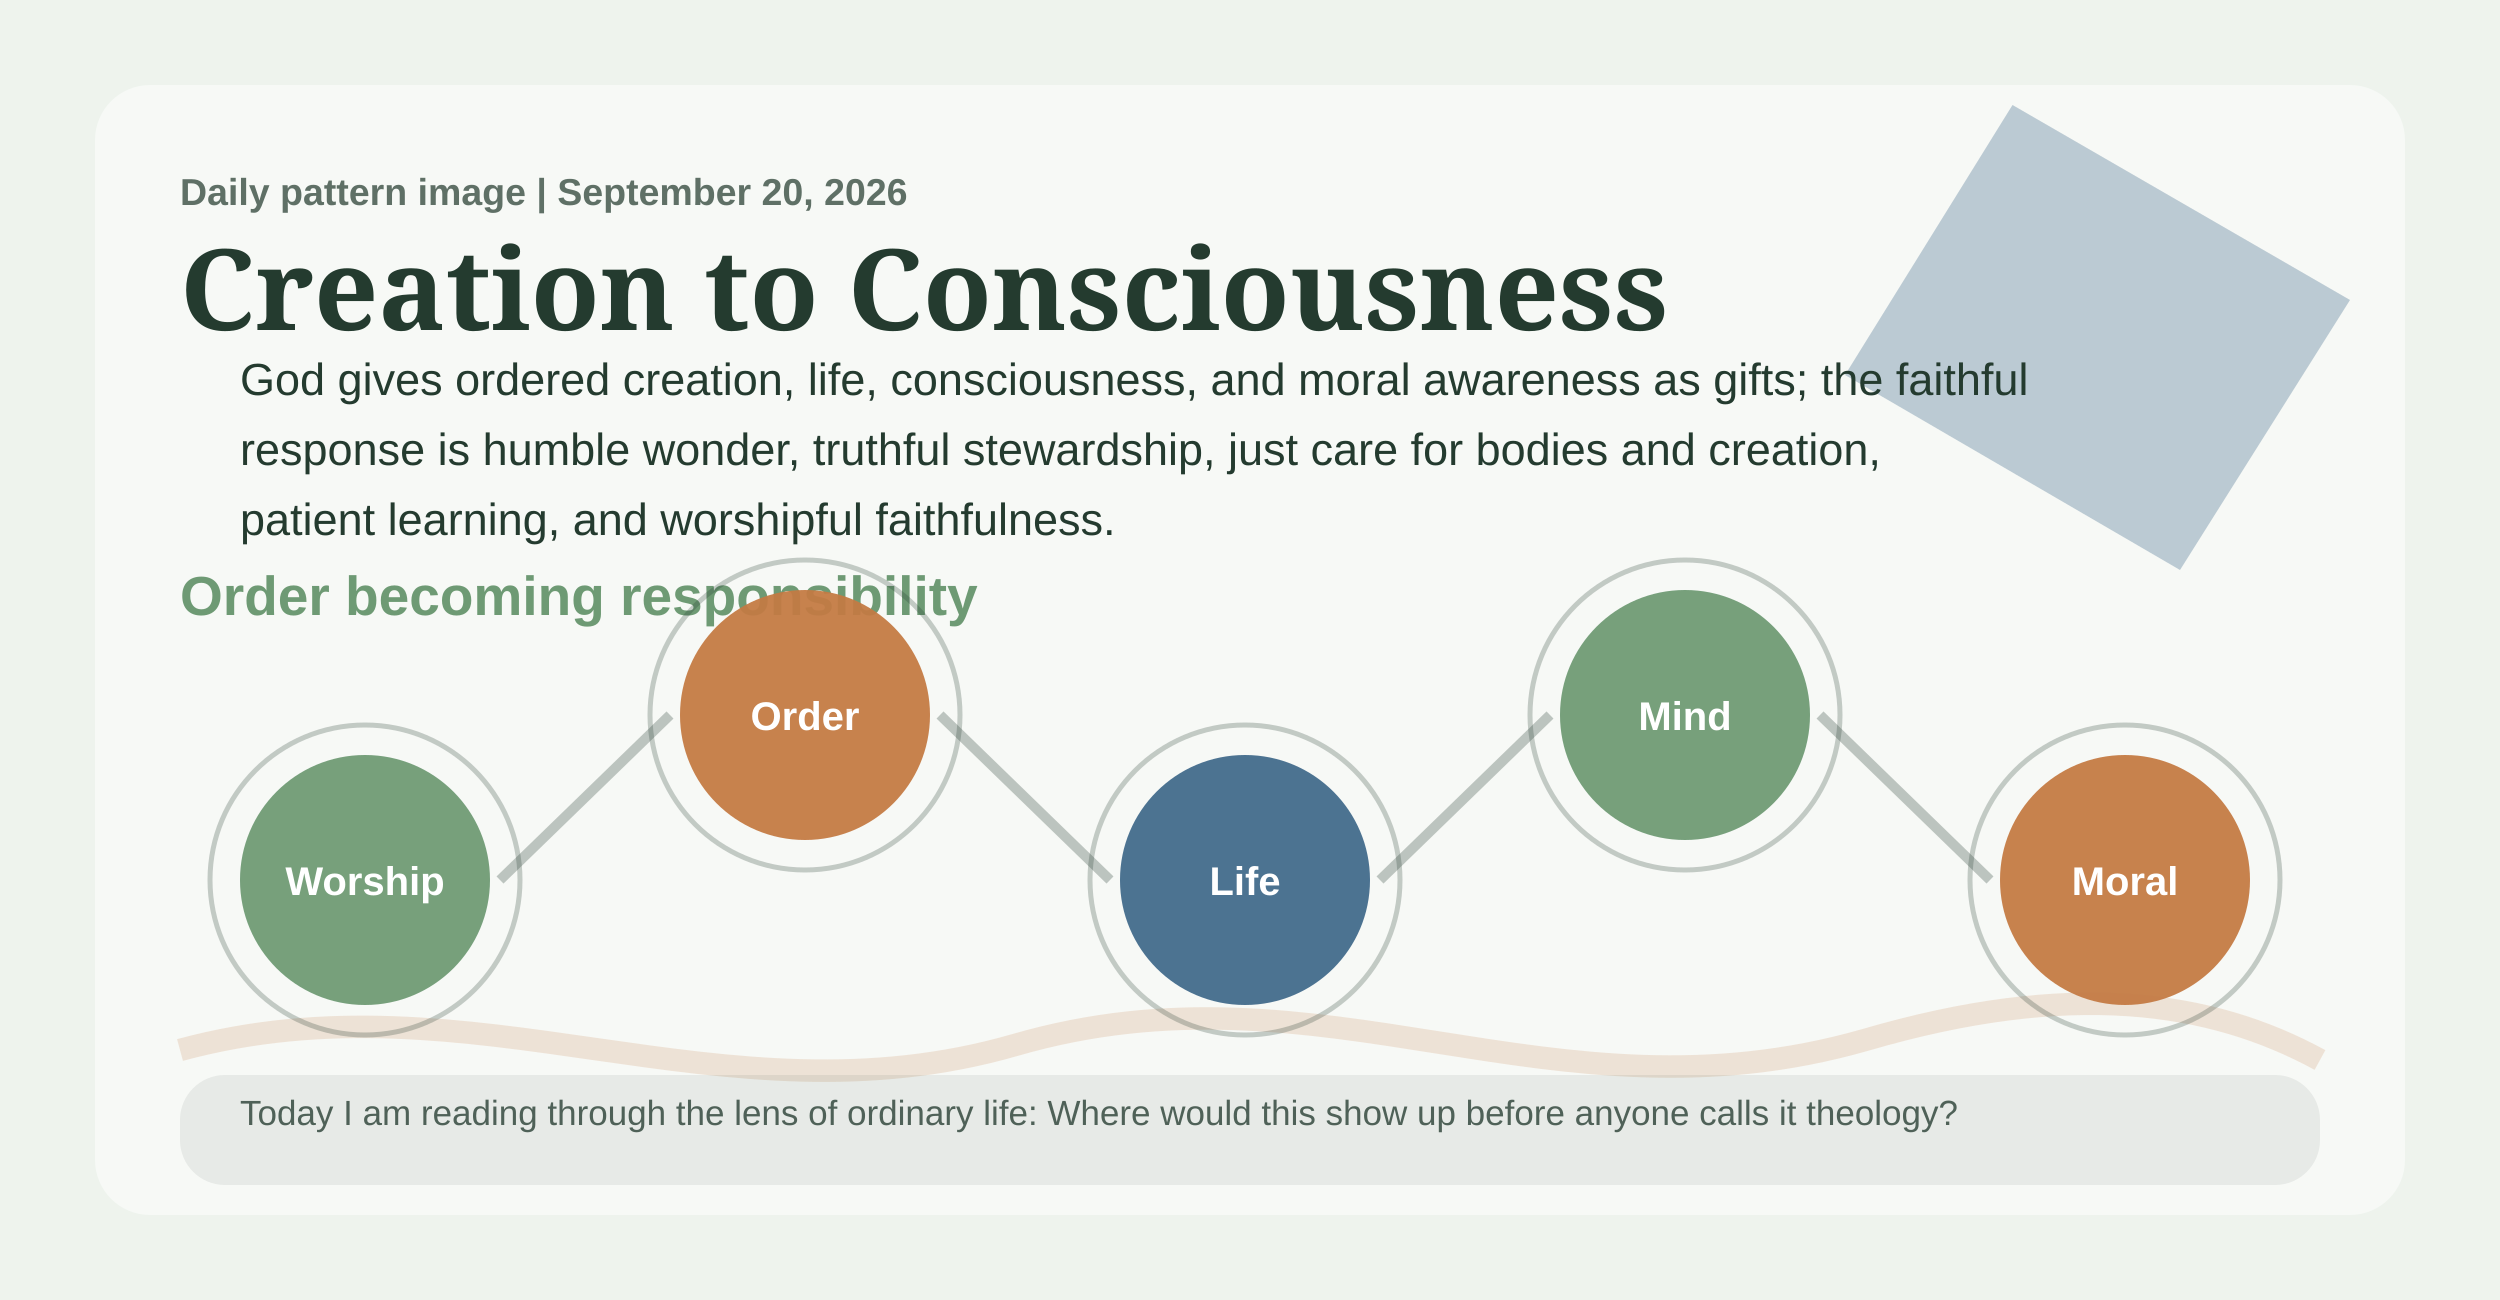
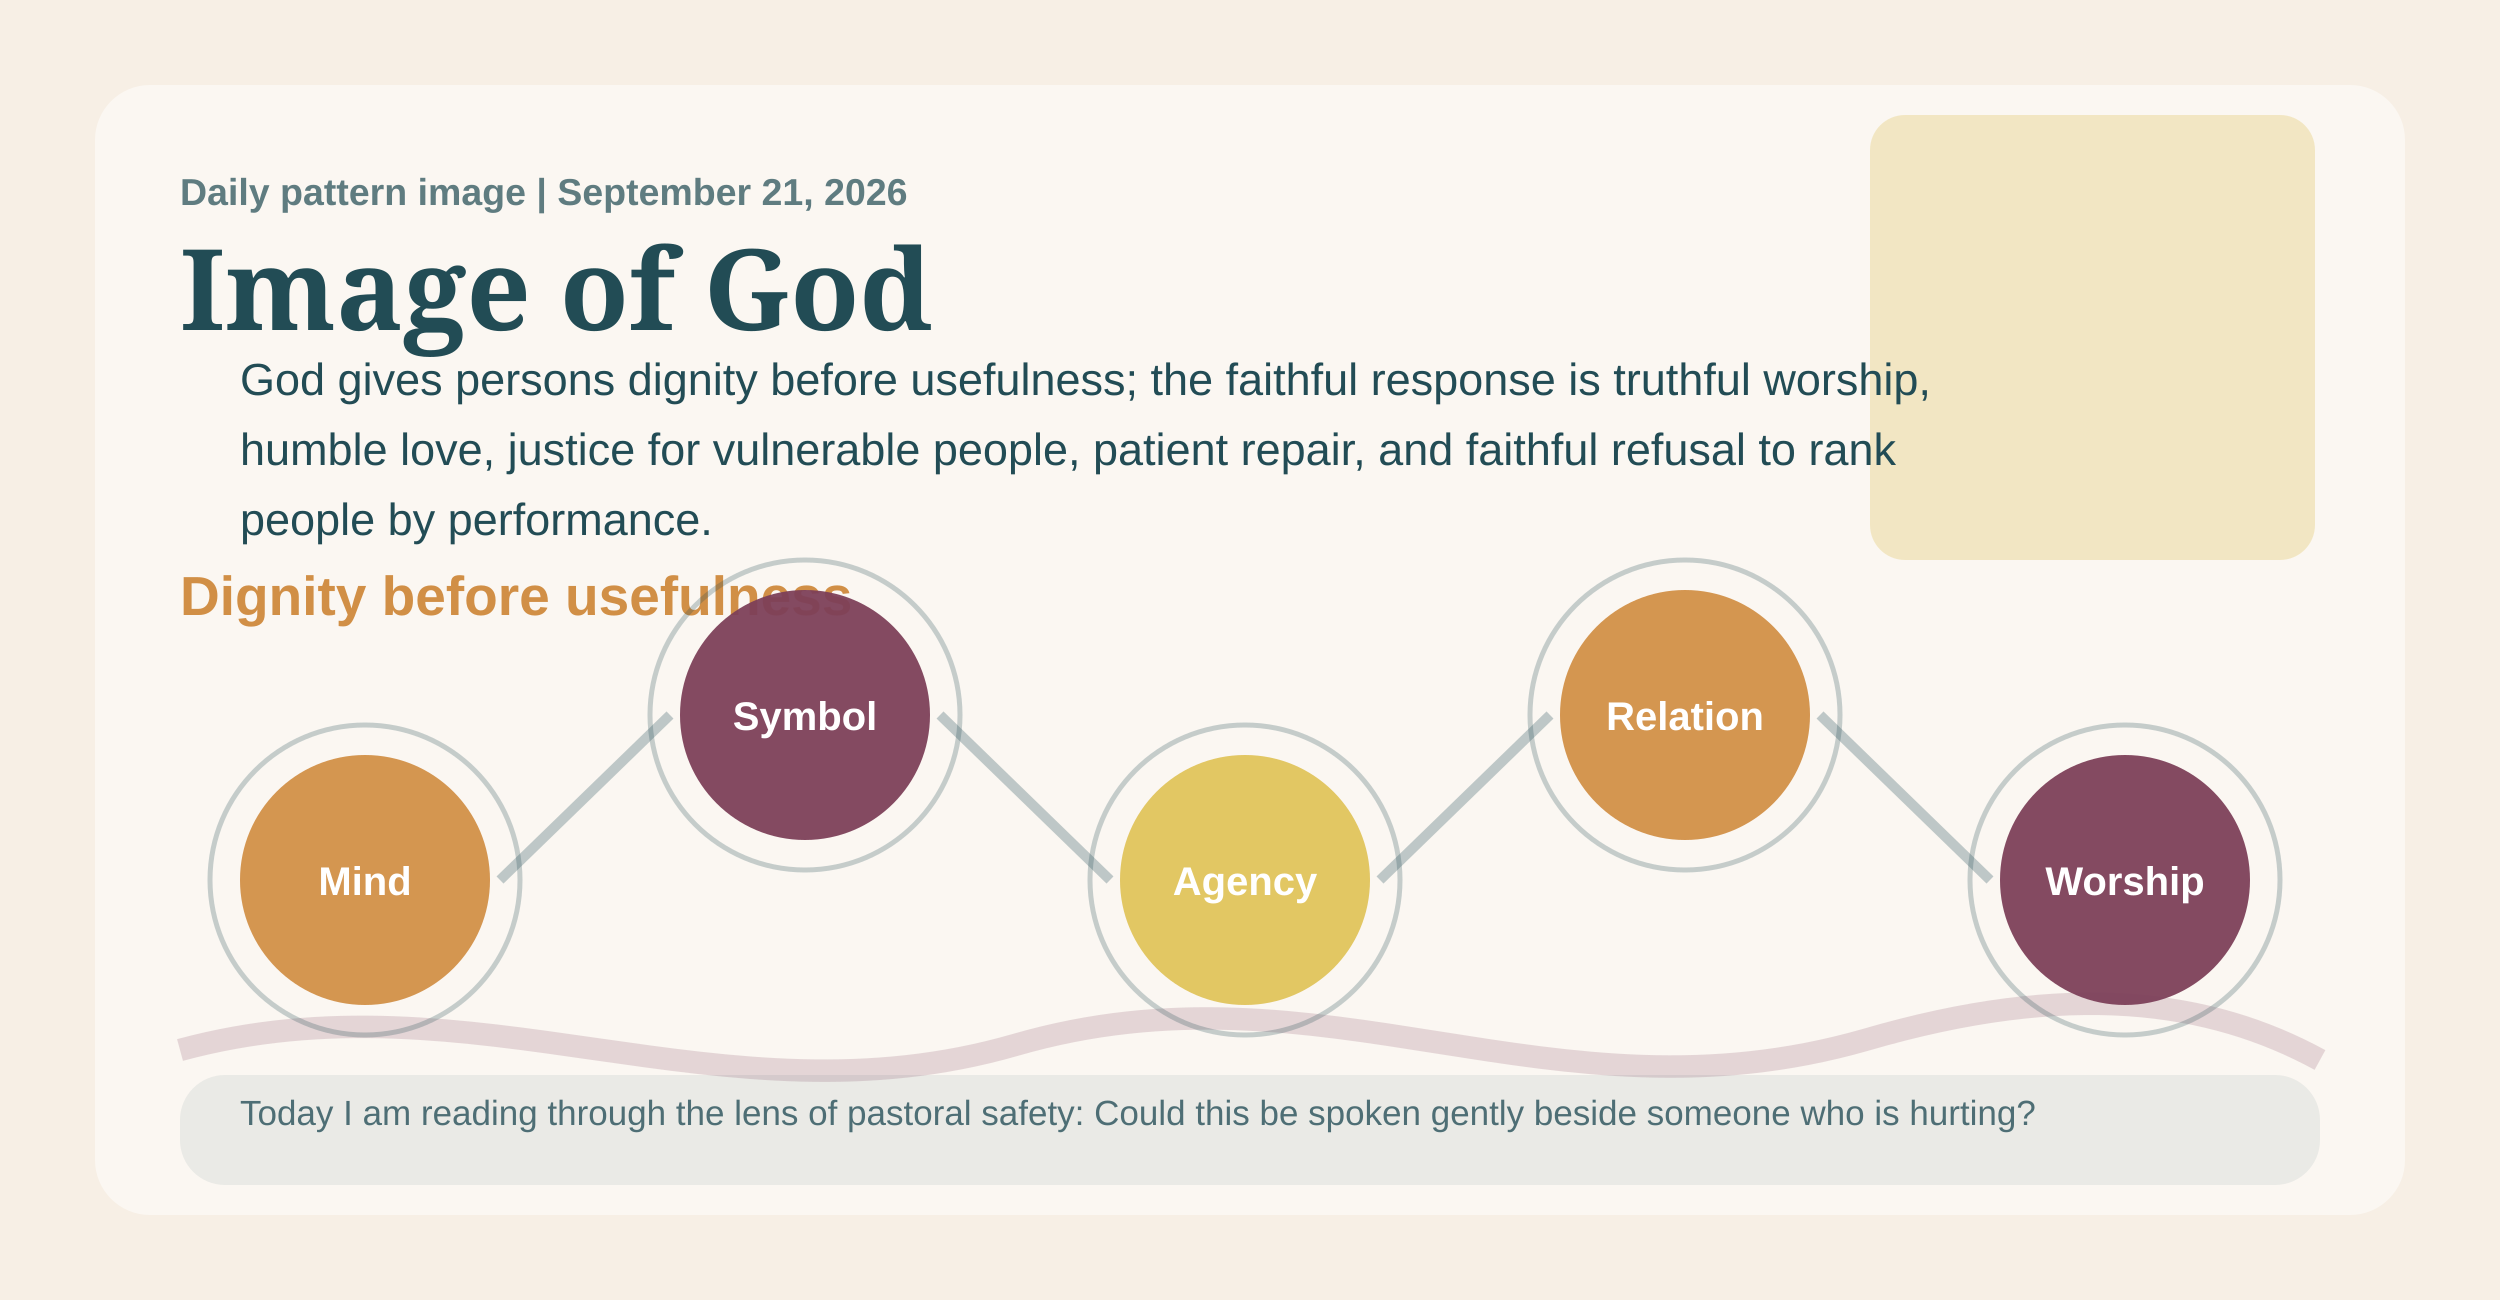
<svg xmlns="http://www.w3.org/2000/svg" width="1000" height="520" viewBox="0 0 1000 520" role="img" aria-labelledby="title desc">
  <style>
-     .eyebrow { font: 700 15px Arial, sans-serif; letter-spacing: 0; fill: #243b2f; opacity: 0.72; }
-     .title { font: 700 45px Georgia, serif; letter-spacing: 0; fill: #243b2f; }
-     .subtitle { font: 700 22px Arial, sans-serif; letter-spacing: 0; fill: #6e9a74; }
-     .body { font: 18px Arial, sans-serif; letter-spacing: 0; fill: #243b2f; }
-     .small { font: 14px Arial, sans-serif; letter-spacing: 0; fill: #243b2f; opacity: 0.78; }
+     .eyebrow { font: 700 15px Arial, sans-serif; letter-spacing: 0; fill: #224c55; opacity: 0.72; }
+     .title { font: 700 45px Georgia, serif; letter-spacing: 0; fill: #224c55; }
+     .subtitle { font: 700 22px Arial, sans-serif; letter-spacing: 0; fill: #d18f46; }
+     .body { font: 18px Arial, sans-serif; letter-spacing: 0; fill: #224c55; }
+     .small { font: 14px Arial, sans-serif; letter-spacing: 0; fill: #224c55; opacity: 0.78; }
    .node { font: 700 16px Arial, sans-serif; letter-spacing: 0; fill: #ffffff; }
  </style>
-   <rect width="1000" height="520" fill="#eef3ed" />
+   <rect width="1000" height="520" fill="#f7efe5" />
  <rect x="38" y="34" width="924" height="452" rx="22" fill="#ffffff" opacity="0.50" />
-   <path d="M805 42 L940 120 L872 228 L738 150 Z" fill="#416a8b" opacity="0.33" />
-   <path d="M72 420 C190 388 288 452 406 418 C530 382 620 452 746 416 C828 392 884 400 928 424" fill="none" stroke="#c47a43" stroke-width="9" opacity="0.18" />
-   <text x="72" y="82" class="eyebrow">Daily pattern image | September 20, 2026</text>
-   <text x="72" y="132" class="title">Creation to Consciousness</text>
-   <text x="72" y="246" class="subtitle">Order becoming responsibility</text>
-   <text x="96" y="158" class="body">God gives ordered creation, life, consciousness, and moral awareness as gifts; the faithful</text>
-   <text x="96" y="186" class="body">response is humble wonder, truthful stewardship, just care for bodies and creation,</text>
-   <text x="96" y="214" class="body">patient learning, and worshipful faithfulness.</text>
-   <line x1="200" y1="352" x2="268" y2="286" stroke="#243b2f" stroke-width="4" opacity="0.28" />
-   <line x1="376" y1="286" x2="444" y2="352" stroke="#243b2f" stroke-width="4" opacity="0.28" />
-   <line x1="552" y1="352" x2="620" y2="286" stroke="#243b2f" stroke-width="4" opacity="0.28" />
-   <line x1="728" y1="286" x2="796" y2="352" stroke="#243b2f" stroke-width="4" opacity="0.28" />
-   <circle cx="146" cy="352" r="50" fill="#6e9a74" opacity="0.94" />
-   <circle cx="146" cy="352" r="62" fill="none" stroke="#243b2f" stroke-width="2" opacity="0.25" />
-   <text x="146" y="358" text-anchor="middle" class="node">Worship</text>
-   <circle cx="322" cy="286" r="50" fill="#c47a43" opacity="0.94" />
-   <circle cx="322" cy="286" r="62" fill="none" stroke="#243b2f" stroke-width="2" opacity="0.25" />
-   <text x="322" y="292" text-anchor="middle" class="node">Order</text>
-   <circle cx="498" cy="352" r="50" fill="#416a8b" opacity="0.94" />
-   <circle cx="498" cy="352" r="62" fill="none" stroke="#243b2f" stroke-width="2" opacity="0.25" />
-   <text x="498" y="358" text-anchor="middle" class="node">Life</text>
-   <circle cx="674" cy="286" r="50" fill="#6e9a74" opacity="0.94" />
-   <circle cx="674" cy="286" r="62" fill="none" stroke="#243b2f" stroke-width="2" opacity="0.25" />
-   <text x="674" y="292" text-anchor="middle" class="node">Mind</text>
-   <circle cx="850" cy="352" r="50" fill="#c47a43" opacity="0.94" />
-   <circle cx="850" cy="352" r="62" fill="none" stroke="#243b2f" stroke-width="2" opacity="0.25" />
-   <text x="850" y="358" text-anchor="middle" class="node">Moral</text>
-   <rect x="72" y="430" width="856" height="44" rx="18" fill="#243b2f" opacity="0.08" />
-   <text x="96" y="450" class="small">Today I am reading through the lens of ordinary life: Where would this show up before anyone calls it theology?</text>
+   <rect x="748" y="46" width="178" height="178" rx="14" fill="#e0c35a" opacity="0.31" />
+   <path d="M72 420 C190 388 288 452 406 418 C530 382 620 452 746 416 C828 392 884 400 928 424" fill="none" stroke="#7c3f58" stroke-width="9" opacity="0.18" />
+   <text x="72" y="82" class="eyebrow">Daily pattern image | September 21, 2026</text>
+   <text x="72" y="132" class="title">Image of God</text>
+   <text x="72" y="246" class="subtitle">Dignity before usefulness</text>
+   <text x="96" y="158" class="body">God gives persons dignity before usefulness; the faithful response is truthful worship,</text>
+   <text x="96" y="186" class="body">humble love, justice for vulnerable people, patient repair, and faithful refusal to rank</text>
+   <text x="96" y="214" class="body">people by performance.</text>
+   <line x1="200" y1="352" x2="268" y2="286" stroke="#224c55" stroke-width="4" opacity="0.28" />
+   <line x1="376" y1="286" x2="444" y2="352" stroke="#224c55" stroke-width="4" opacity="0.28" />
+   <line x1="552" y1="352" x2="620" y2="286" stroke="#224c55" stroke-width="4" opacity="0.28" />
+   <line x1="728" y1="286" x2="796" y2="352" stroke="#224c55" stroke-width="4" opacity="0.28" />
+   <circle cx="146" cy="352" r="50" fill="#d18f46" opacity="0.94" />
+   <circle cx="146" cy="352" r="62" fill="none" stroke="#224c55" stroke-width="2" opacity="0.25" />
+   <text x="146" y="358" text-anchor="middle" class="node">Mind</text>
+   <circle cx="322" cy="286" r="50" fill="#7c3f58" opacity="0.94" />
+   <circle cx="322" cy="286" r="62" fill="none" stroke="#224c55" stroke-width="2" opacity="0.25" />
+   <text x="322" y="292" text-anchor="middle" class="node">Symbol</text>
+   <circle cx="498" cy="352" r="50" fill="#e0c35a" opacity="0.94" />
+   <circle cx="498" cy="352" r="62" fill="none" stroke="#224c55" stroke-width="2" opacity="0.25" />
+   <text x="498" y="358" text-anchor="middle" class="node">Agency</text>
+   <circle cx="674" cy="286" r="50" fill="#d18f46" opacity="0.94" />
+   <circle cx="674" cy="286" r="62" fill="none" stroke="#224c55" stroke-width="2" opacity="0.25" />
+   <text x="674" y="292" text-anchor="middle" class="node">Relation</text>
+   <circle cx="850" cy="352" r="50" fill="#7c3f58" opacity="0.94" />
+   <circle cx="850" cy="352" r="62" fill="none" stroke="#224c55" stroke-width="2" opacity="0.25" />
+   <text x="850" y="358" text-anchor="middle" class="node">Worship</text>
+   <rect x="72" y="430" width="856" height="44" rx="18" fill="#224c55" opacity="0.08" />
+   <text x="96" y="450" class="small">Today I am reading through the lens of pastoral safety: Could this be spoken gently beside someone who is hurting?</text>
</svg>
